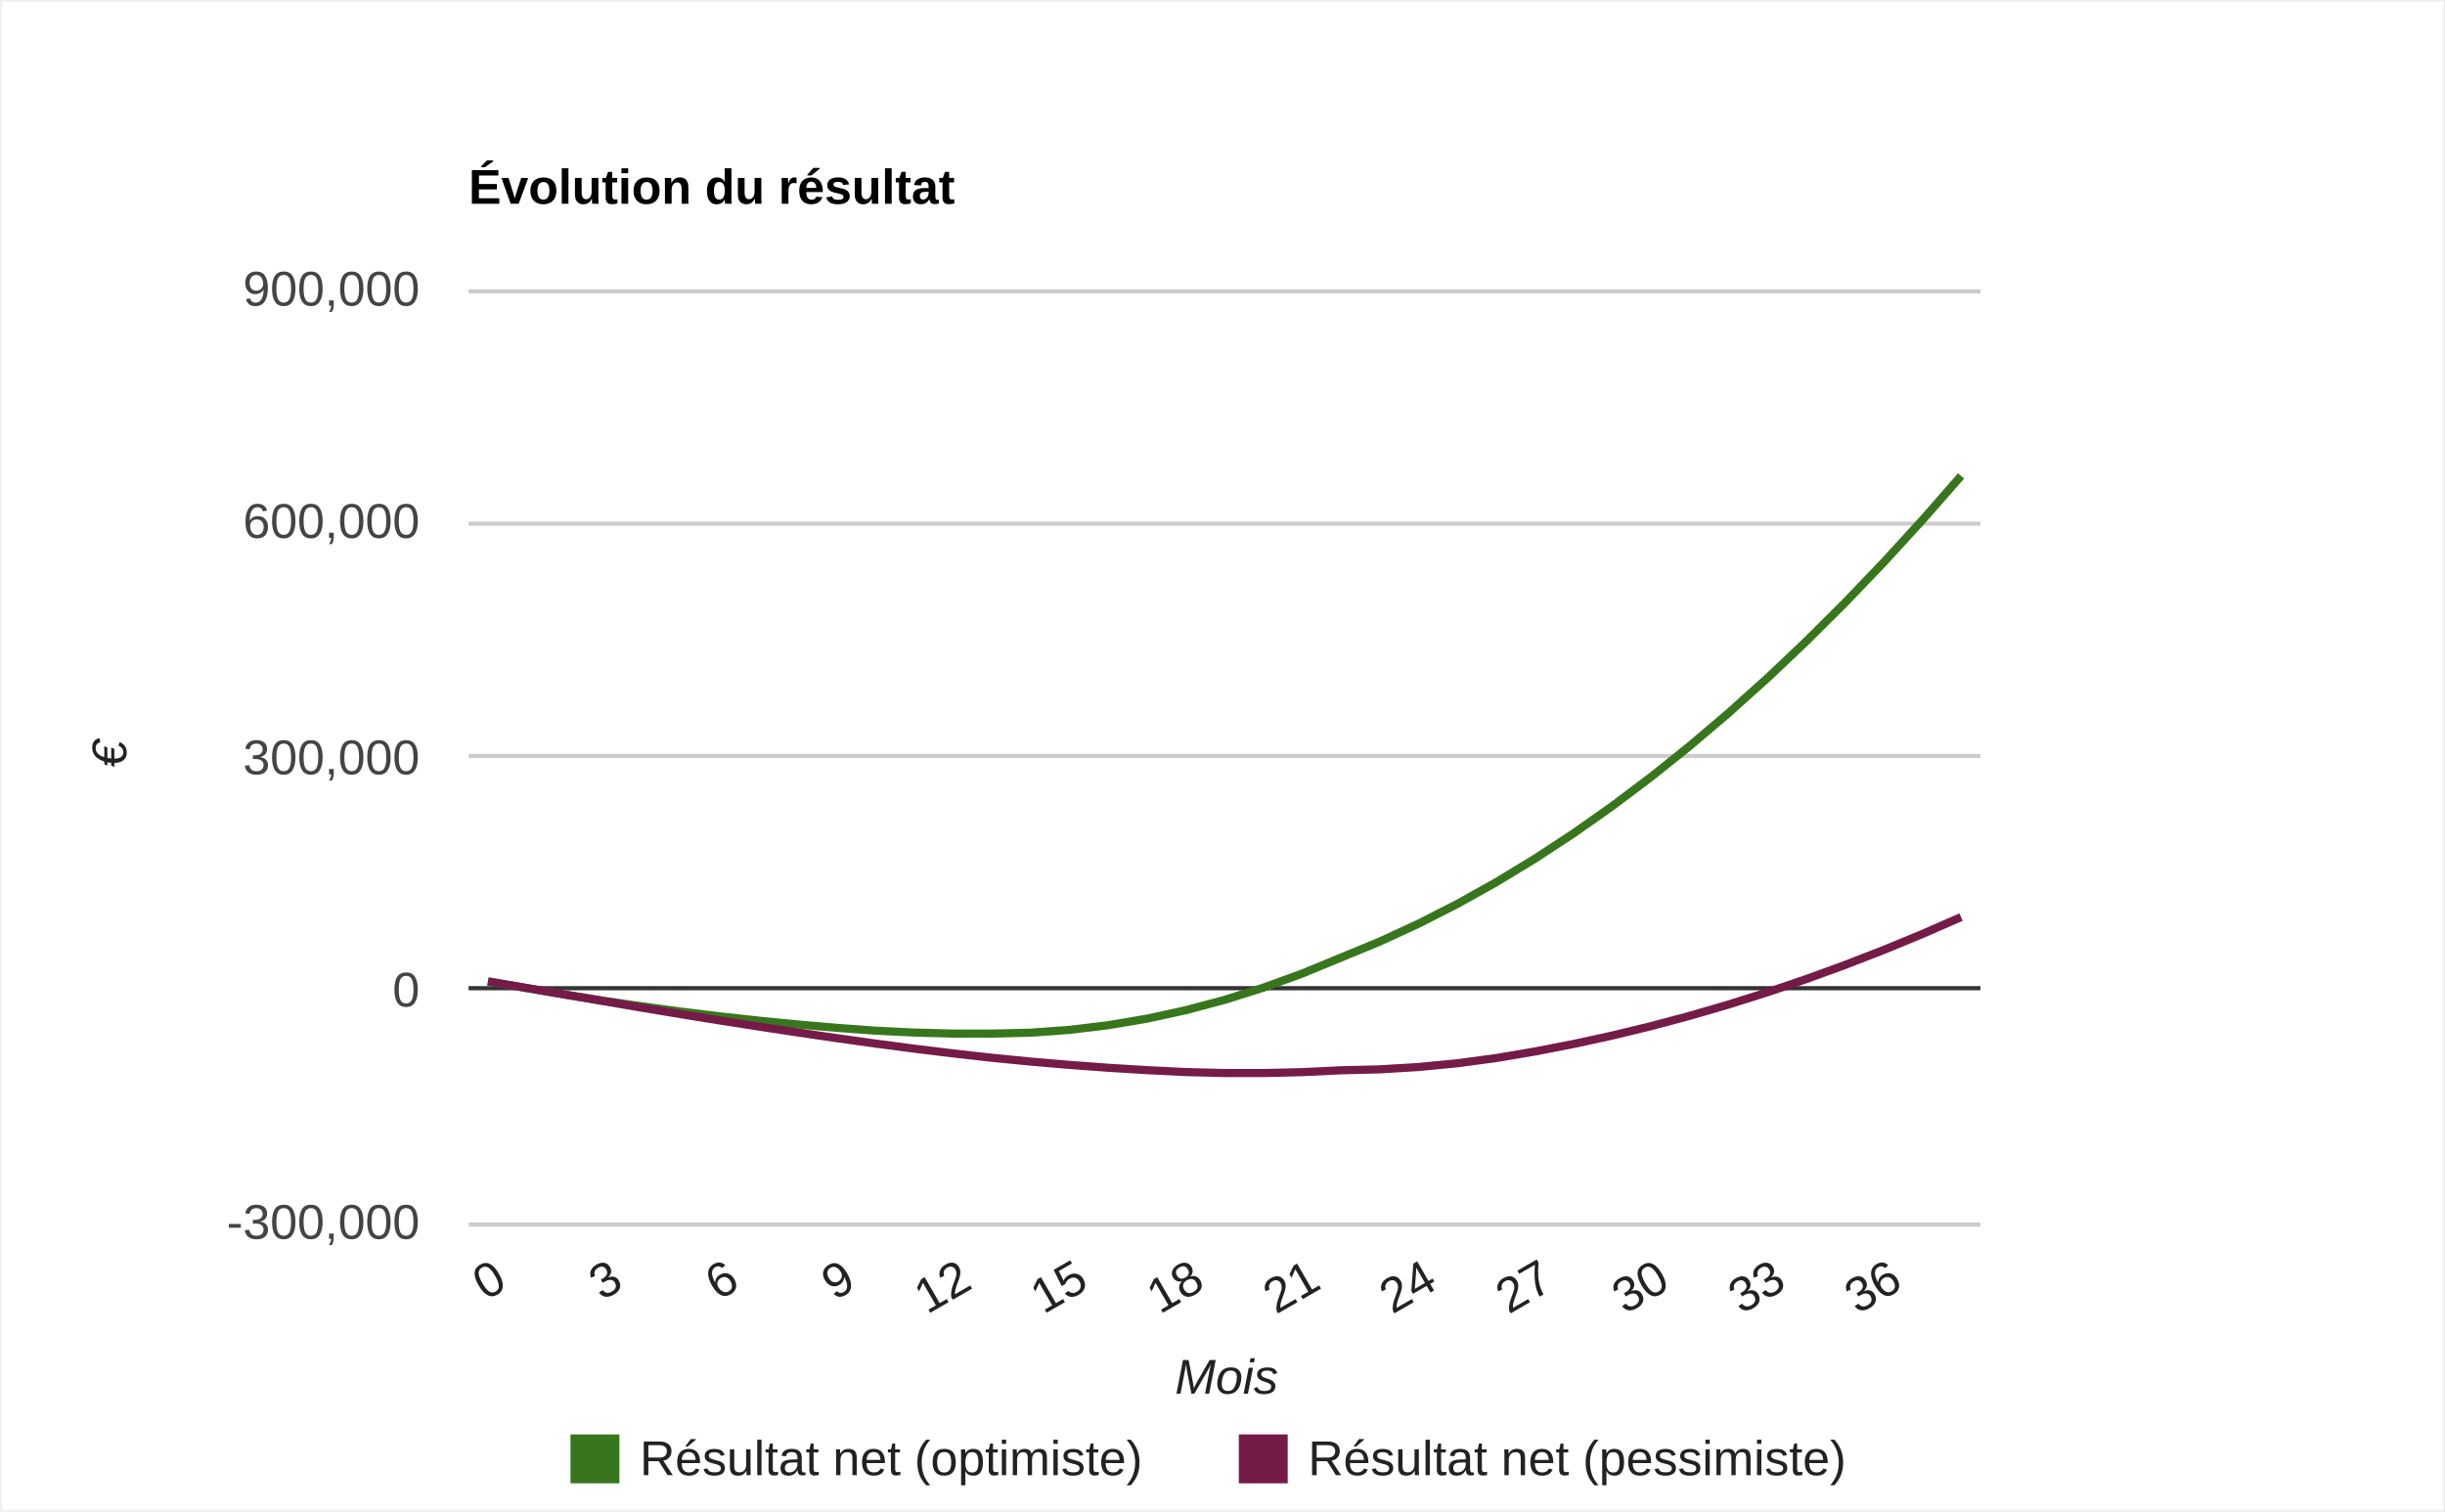
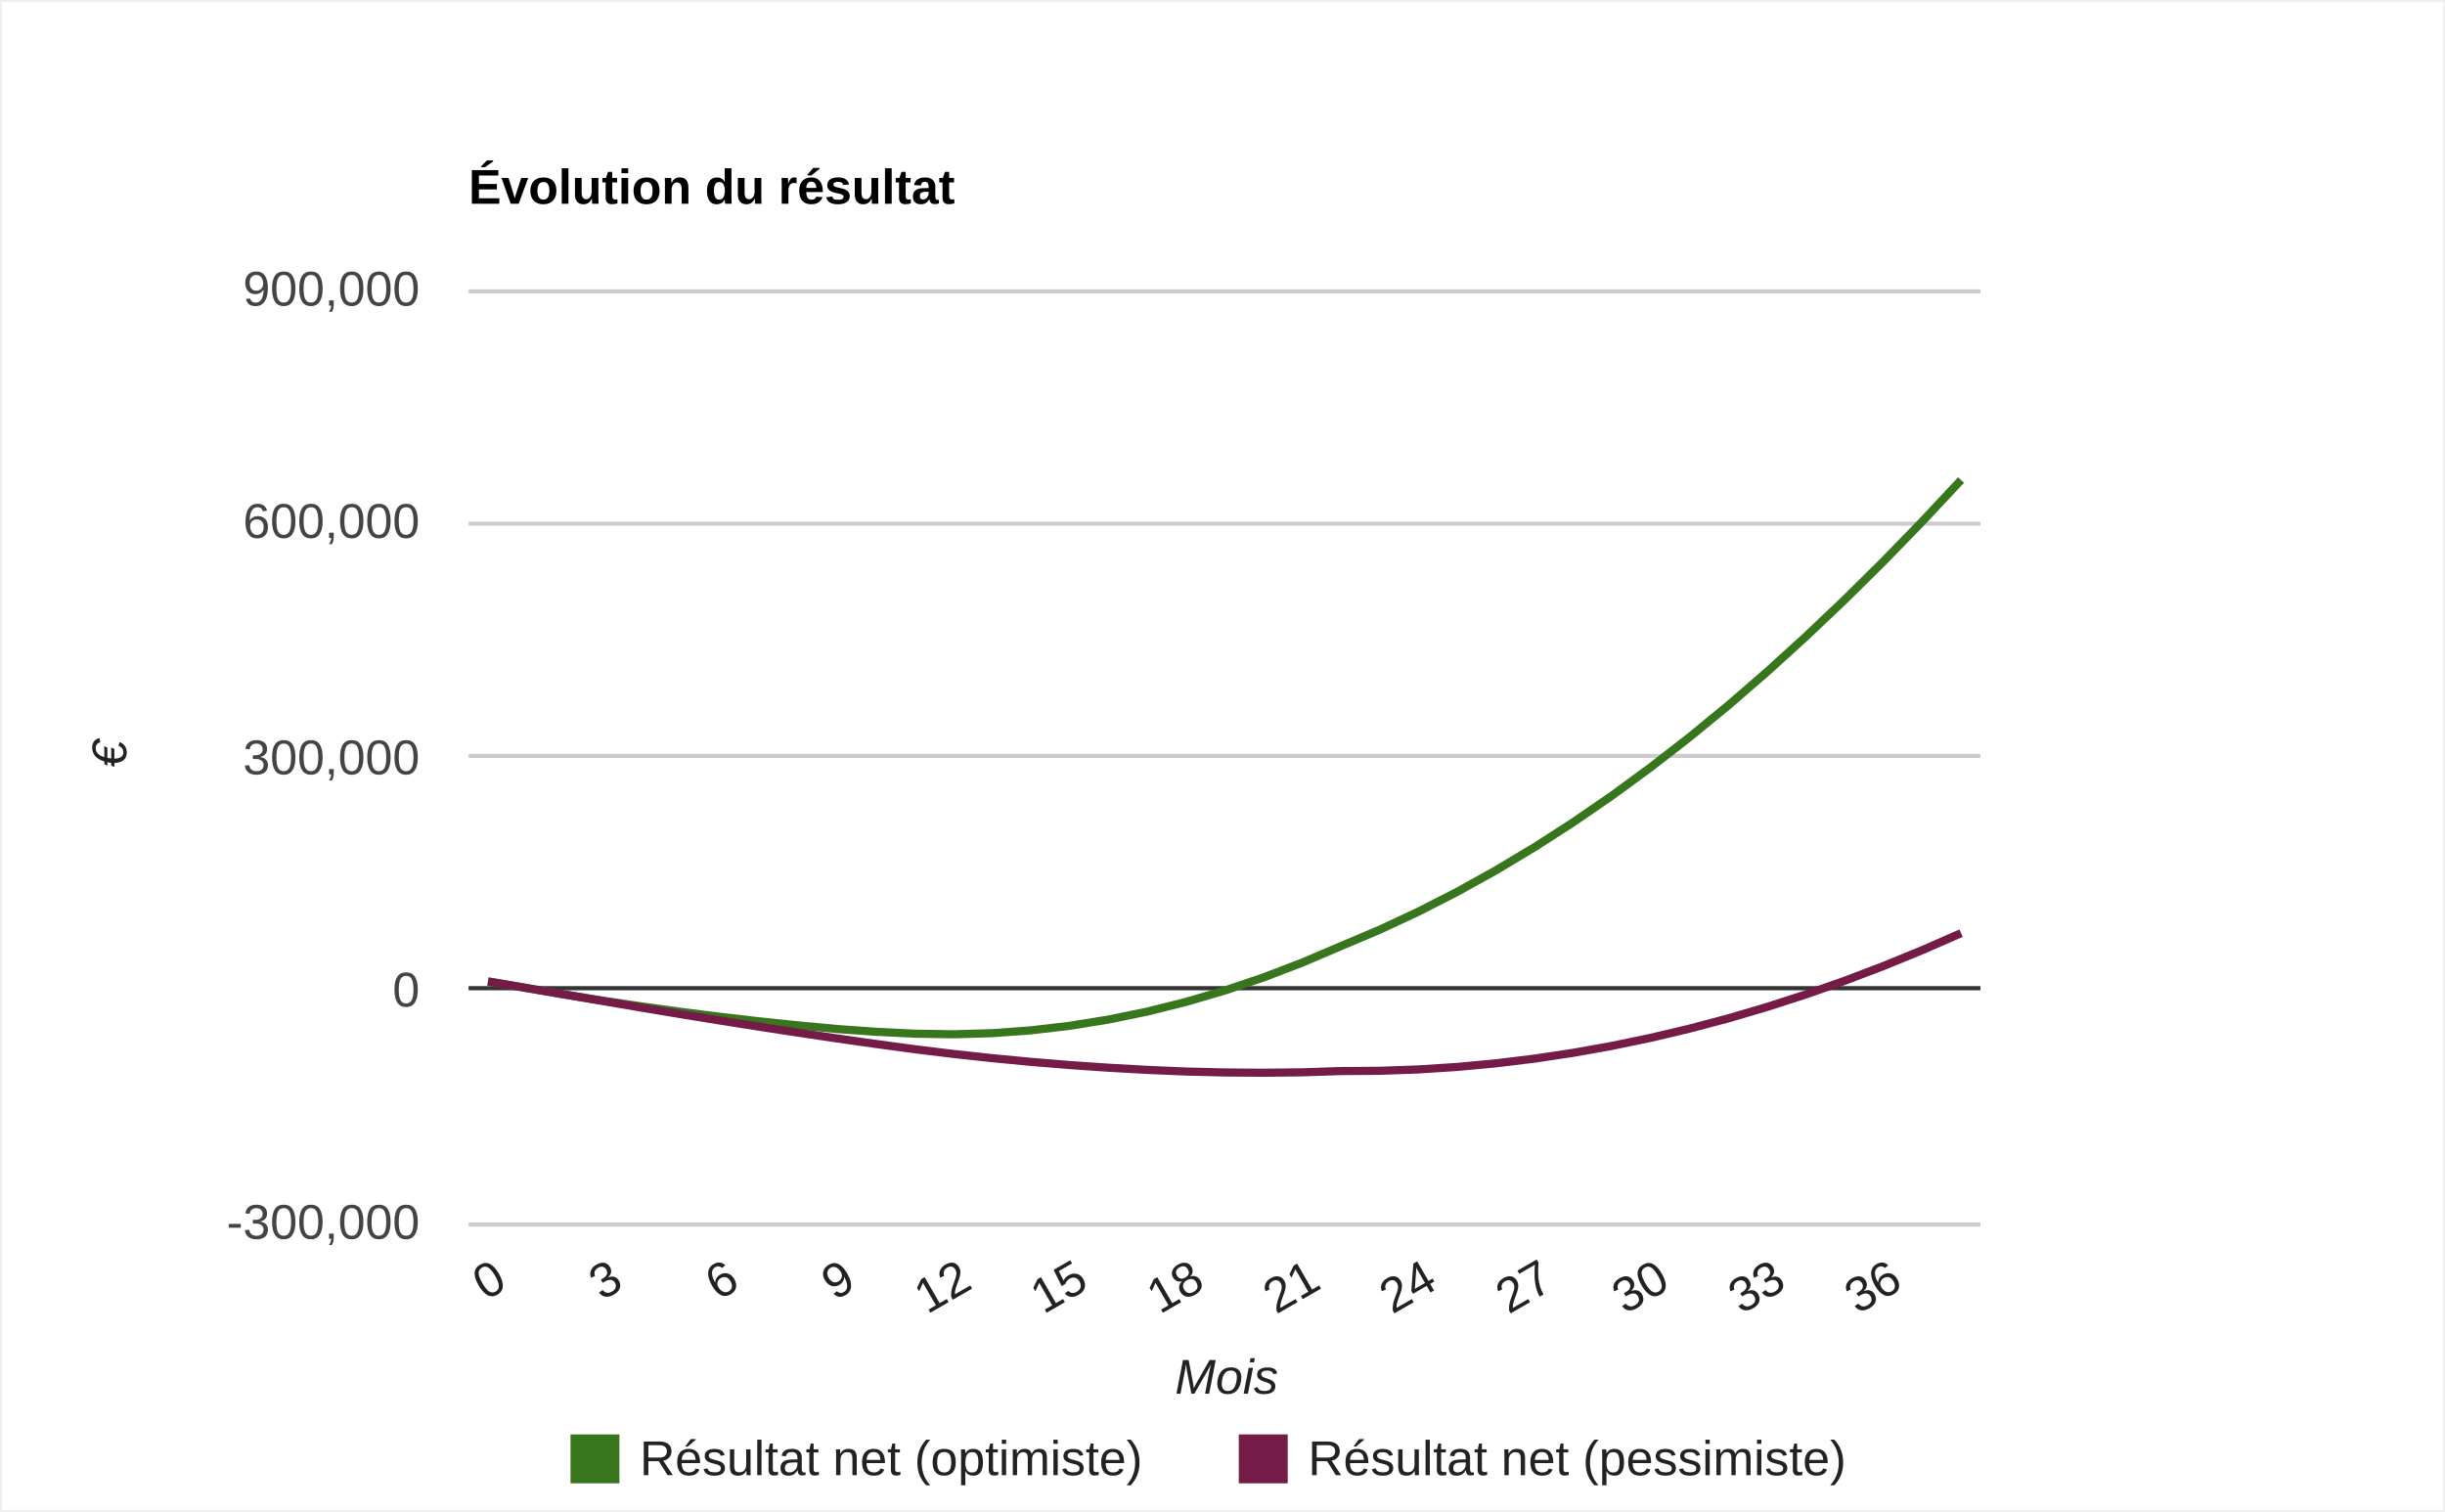
<svg id="chart" width="600" height="371">
  <defs id="defs" />
  <g>
    <rect x="0.5" y="0.5" width="599" height="370" stroke="none" stroke-width="0" fill-opacity="1.0" fill="#ffffff" />
    <g>
      <text x="115" y="50" font-family="Arial" font-size="12" font-weight="bold" stroke="none" stroke-width="0" fill-opacity="1.0" fill="#000000">Évolution du résultat</text>
    </g>
    <rect x="115" y="71" width="371" height="229" stroke="none" stroke-width="0" fill-opacity="1" fill="none" />
    <g>
      <text text-anchor="middle" x="301" y="342" font-family="Arial" font-size="12" font-style="italic" stroke="none" stroke-width="0" fill-opacity="1.0" fill="#222222">Mois</text>
    </g>
    <g>
      <text text-anchor="middle" x="142" y="304" font-family="Arial" font-size="12" font-style="italic" transform="rotate(270 27 300)" stroke="none" stroke-width="0" fill-opacity="1.0" fill="#222222">€</text>
    </g>
    <rect x="115" y="300" width="371" height="1" stroke="none" stroke-width="0" fill-opacity="1.0" fill="#cccccc" />
    <rect x="115" y="242" width="371" height="1" stroke="none" stroke-width="0" fill-opacity="1.0" fill="#cccccc" />
    <rect x="115" y="185" width="371" height="1" stroke="none" stroke-width="0" fill-opacity="1.0" fill="#cccccc" />
    <rect x="115" y="128" width="371" height="1" stroke="none" stroke-width="0" fill-opacity="1.0" fill="#cccccc" />
    <rect x="115" y="71" width="371" height="1" stroke="none" stroke-width="0" fill-opacity="1.0" fill="#cccccc" />
    <rect x="115" y="242" width="371" height="1" stroke="none" stroke-width="0" fill-opacity="1.0" fill="#333333" />
    <g />
    <g />
    <g>
-       <path d="M119.756,240.842L129.269,242.466L138.782,244.09L148.295,245.599L157.808,246.992L167.321,248.27L176.833,249.432L186.346,250.479L195.859,251.41L205.372,252.226L214.885,252.926L224.397,253.395L233.91,253.634L243.423,253.641L252.936,253.417L262.449,252.732L271.962,251.584L281.474,249.975L290.987,247.903L300.5,245.37L310.013,242.375L319.526,238.918L329.038,234.998L338.551,231.075L348.064,226.69L357.577,221.843L367.09,216.534L376.603,210.763L386.115,204.53L395.628,197.835L405.141,190.679L414.654,183.06L424.167,174.979L433.679,166.437L443.192,157.432L452.705,147.965L462.218,138.037L471.731,127.647L481.244,116.794" stroke="#38761d" stroke-width="2" fill-opacity="1" fill="none" />
-       <path d="M119.756,240.842L129.269,242.466L138.782,244.09L148.295,245.714L157.808,247.338L167.321,248.916L176.833,250.448L186.346,251.934L195.859,253.373L205.372,254.766L214.885,256.09L224.397,257.345L233.91,258.507L243.423,259.577L252.936,260.508L262.449,261.324L271.962,262.024L281.474,262.609L290.987,263.078L300.5,263.317L310.013,263.324L319.526,263.101L329.038,262.646L338.551,262.418L348.064,261.844L357.577,260.924L367.09,259.657L376.603,258.044L386.115,256.199L395.628,254.124L405.141,251.817L414.654,249.28L424.167,246.512L433.679,243.513L443.192,240.282L452.705,236.821L462.218,233.129L471.731,229.206L481.244,225.052" stroke="#741b47" stroke-width="2" fill-opacity="1" fill="none" />
+       <path d="M119.756,240.842L129.269,242.466L138.782,244.09L148.295,245.609L157.808,247.023L167.321,248.331L176.833,249.535L186.346,250.633L195.859,251.626L205.372,252.514L214.885,253.191L224.397,253.658L233.91,253.81L243.423,253.54L252.936,252.85L262.449,251.739L271.962,250.207L281.474,248.255L290.987,245.882L300.5,243.088L310.013,239.873L319.526,236.237L329.038,232.181L338.551,228.161L348.064,223.721L357.577,218.861L367.09,213.579L376.603,207.877L386.115,201.753L395.628,195.209L405.141,188.245L414.654,180.859L424.167,173.053L433.679,164.826L443.192,156.178L452.705,147.151L462.218,137.746L471.731,127.962L481.244,117.799" stroke="#38761d" stroke-width="2" fill-opacity="1" fill="none" />
+       <path d="M119.756,240.842L129.269,242.466L138.782,244.09L148.295,245.714L157.808,247.338L167.321,248.921L176.833,250.461L186.346,251.958L195.859,253.414L205.372,254.828L214.885,256.179L224.397,257.466L233.91,258.628L243.423,259.663L252.936,260.572L262.449,261.354L271.962,262.011L281.474,262.541L290.987,262.945L300.5,263.18L310.013,263.247L319.526,263.146L329.038,262.835L338.551,262.771L348.064,262.434L357.577,261.823L367.09,260.939L376.603,259.781L386.115,258.349L395.628,256.644L405.141,254.666L414.654,252.414L424.167,249.889L433.679,247.09L443.192,244.017L452.705,240.671L462.218,237.052L471.731,233.159L481.244,228.992" stroke="#741b47" stroke-width="2" fill-opacity="1" fill="none" />
    </g>
    <g>
      <circle cx="120.256" cy="241.342" r="12" stroke="none" stroke-width="0" fill-opacity="0" fill="#ffffff" />
      <circle cx="129.769" cy="242.966" r="12" stroke="none" stroke-width="0" fill-opacity="0" fill="#ffffff" />
      <circle cx="139.282" cy="244.59" r="12" stroke="none" stroke-width="0" fill-opacity="0" fill="#ffffff" />
-       <circle cx="148.795" cy="246.099" r="12" stroke="none" stroke-width="0" fill-opacity="0" fill="#ffffff" />
-       <circle cx="158.308" cy="247.492" r="12" stroke="none" stroke-width="0" fill-opacity="0" fill="#ffffff" />
-       <circle cx="167.821" cy="248.77" r="12" stroke="none" stroke-width="0" fill-opacity="0" fill="#ffffff" />
-       <circle cx="177.333" cy="249.932" r="12" stroke="none" stroke-width="0" fill-opacity="0" fill="#ffffff" />
-       <circle cx="186.846" cy="250.979" r="12" stroke="none" stroke-width="0" fill-opacity="0" fill="#ffffff" />
-       <circle cx="196.359" cy="251.91" r="12" stroke="none" stroke-width="0" fill-opacity="0" fill="#ffffff" />
-       <circle cx="205.872" cy="252.726" r="12" stroke="none" stroke-width="0" fill-opacity="0" fill="#ffffff" />
-       <circle cx="215.385" cy="253.426" r="12" stroke="none" stroke-width="0" fill-opacity="0" fill="#ffffff" />
-       <circle cx="224.897" cy="253.895" r="12" stroke="none" stroke-width="0" fill-opacity="0" fill="#ffffff" />
-       <circle cx="234.41" cy="254.134" r="12" stroke="none" stroke-width="0" fill-opacity="0" fill="#ffffff" />
-       <circle cx="243.923" cy="254.141" r="12" stroke="none" stroke-width="0" fill-opacity="0" fill="#ffffff" />
-       <circle cx="253.436" cy="253.917" r="12" stroke="none" stroke-width="0" fill-opacity="0" fill="#ffffff" />
-       <circle cx="262.949" cy="253.232" r="12" stroke="none" stroke-width="0" fill-opacity="0" fill="#ffffff" />
-       <circle cx="272.462" cy="252.084" r="12" stroke="none" stroke-width="0" fill-opacity="0" fill="#ffffff" />
-       <circle cx="281.974" cy="250.475" r="12" stroke="none" stroke-width="0" fill-opacity="0" fill="#ffffff" />
-       <circle cx="291.487" cy="248.403" r="12" stroke="none" stroke-width="0" fill-opacity="0" fill="#ffffff" />
-       <circle cx="301" cy="245.87" r="12" stroke="none" stroke-width="0" fill-opacity="0" fill="#ffffff" />
-       <circle cx="310.513" cy="242.875" r="12" stroke="none" stroke-width="0" fill-opacity="0" fill="#ffffff" />
-       <circle cx="320.026" cy="239.418" r="12" stroke="none" stroke-width="0" fill-opacity="0" fill="#ffffff" />
-       <circle cx="329.538" cy="235.498" r="12" stroke="none" stroke-width="0" fill-opacity="0" fill="#ffffff" />
-       <circle cx="339.051" cy="231.575" r="12" stroke="none" stroke-width="0" fill-opacity="0" fill="#ffffff" />
-       <circle cx="348.564" cy="227.19" r="12" stroke="none" stroke-width="0" fill-opacity="0" fill="#ffffff" />
-       <circle cx="358.077" cy="222.343" r="12" stroke="none" stroke-width="0" fill-opacity="0" fill="#ffffff" />
-       <circle cx="367.59" cy="217.034" r="12" stroke="none" stroke-width="0" fill-opacity="0" fill="#ffffff" />
-       <circle cx="377.103" cy="211.263" r="12" stroke="none" stroke-width="0" fill-opacity="0" fill="#ffffff" />
-       <circle cx="386.615" cy="205.03" r="12" stroke="none" stroke-width="0" fill-opacity="0" fill="#ffffff" />
-       <circle cx="396.128" cy="198.335" r="12" stroke="none" stroke-width="0" fill-opacity="0" fill="#ffffff" />
-       <circle cx="405.641" cy="191.179" r="12" stroke="none" stroke-width="0" fill-opacity="0" fill="#ffffff" />
-       <circle cx="415.154" cy="183.56" r="12" stroke="none" stroke-width="0" fill-opacity="0" fill="#ffffff" />
-       <circle cx="424.667" cy="175.479" r="12" stroke="none" stroke-width="0" fill-opacity="0" fill="#ffffff" />
-       <circle cx="434.179" cy="166.937" r="12" stroke="none" stroke-width="0" fill-opacity="0" fill="#ffffff" />
-       <circle cx="443.692" cy="157.932" r="12" stroke="none" stroke-width="0" fill-opacity="0" fill="#ffffff" />
-       <circle cx="453.205" cy="148.465" r="12" stroke="none" stroke-width="0" fill-opacity="0" fill="#ffffff" />
-       <circle cx="462.718" cy="138.537" r="12" stroke="none" stroke-width="0" fill-opacity="0" fill="#ffffff" />
-       <circle cx="472.231" cy="128.147" r="12" stroke="none" stroke-width="0" fill-opacity="0" fill="#ffffff" />
-       <circle cx="481.744" cy="117.294" r="12" stroke="none" stroke-width="0" fill-opacity="0" fill="#ffffff" />
+       <circle cx="148.795" cy="246.109" r="12" stroke="none" stroke-width="0" fill-opacity="0" fill="#ffffff" />
+       <circle cx="158.308" cy="247.523" r="12" stroke="none" stroke-width="0" fill-opacity="0" fill="#ffffff" />
+       <circle cx="167.821" cy="248.831" r="12" stroke="none" stroke-width="0" fill-opacity="0" fill="#ffffff" />
+       <circle cx="177.333" cy="250.035" r="12" stroke="none" stroke-width="0" fill-opacity="0" fill="#ffffff" />
+       <circle cx="186.846" cy="251.133" r="12" stroke="none" stroke-width="0" fill-opacity="0" fill="#ffffff" />
+       <circle cx="196.359" cy="252.126" r="12" stroke="none" stroke-width="0" fill-opacity="0" fill="#ffffff" />
+       <circle cx="205.872" cy="253.014" r="12" stroke="none" stroke-width="0" fill-opacity="0" fill="#ffffff" />
+       <circle cx="215.385" cy="253.691" r="12" stroke="none" stroke-width="0" fill-opacity="0" fill="#ffffff" />
+       <circle cx="224.897" cy="254.158" r="12" stroke="none" stroke-width="0" fill-opacity="0" fill="#ffffff" />
+       <circle cx="234.41" cy="254.31" r="12" stroke="none" stroke-width="0" fill-opacity="0" fill="#ffffff" />
+       <circle cx="243.923" cy="254.04" r="12" stroke="none" stroke-width="0" fill-opacity="0" fill="#ffffff" />
+       <circle cx="253.436" cy="253.35" r="12" stroke="none" stroke-width="0" fill-opacity="0" fill="#ffffff" />
+       <circle cx="262.949" cy="252.239" r="12" stroke="none" stroke-width="0" fill-opacity="0" fill="#ffffff" />
+       <circle cx="272.462" cy="250.707" r="12" stroke="none" stroke-width="0" fill-opacity="0" fill="#ffffff" />
+       <circle cx="281.974" cy="248.755" r="12" stroke="none" stroke-width="0" fill-opacity="0" fill="#ffffff" />
+       <circle cx="291.487" cy="246.382" r="12" stroke="none" stroke-width="0" fill-opacity="0" fill="#ffffff" />
+       <circle cx="301" cy="243.588" r="12" stroke="none" stroke-width="0" fill-opacity="0" fill="#ffffff" />
+       <circle cx="310.513" cy="240.373" r="12" stroke="none" stroke-width="0" fill-opacity="0" fill="#ffffff" />
+       <circle cx="320.026" cy="236.737" r="12" stroke="none" stroke-width="0" fill-opacity="0" fill="#ffffff" />
+       <circle cx="329.538" cy="232.681" r="12" stroke="none" stroke-width="0" fill-opacity="0" fill="#ffffff" />
+       <circle cx="339.051" cy="228.661" r="12" stroke="none" stroke-width="0" fill-opacity="0" fill="#ffffff" />
+       <circle cx="348.564" cy="224.221" r="12" stroke="none" stroke-width="0" fill-opacity="0" fill="#ffffff" />
+       <circle cx="358.077" cy="219.361" r="12" stroke="none" stroke-width="0" fill-opacity="0" fill="#ffffff" />
+       <circle cx="367.59" cy="214.079" r="12" stroke="none" stroke-width="0" fill-opacity="0" fill="#ffffff" />
+       <circle cx="377.103" cy="208.377" r="12" stroke="none" stroke-width="0" fill-opacity="0" fill="#ffffff" />
+       <circle cx="386.615" cy="202.253" r="12" stroke="none" stroke-width="0" fill-opacity="0" fill="#ffffff" />
+       <circle cx="396.128" cy="195.709" r="12" stroke="none" stroke-width="0" fill-opacity="0" fill="#ffffff" />
+       <circle cx="405.641" cy="188.745" r="12" stroke="none" stroke-width="0" fill-opacity="0" fill="#ffffff" />
+       <circle cx="415.154" cy="181.359" r="12" stroke="none" stroke-width="0" fill-opacity="0" fill="#ffffff" />
+       <circle cx="424.667" cy="173.553" r="12" stroke="none" stroke-width="0" fill-opacity="0" fill="#ffffff" />
+       <circle cx="434.179" cy="165.326" r="12" stroke="none" stroke-width="0" fill-opacity="0" fill="#ffffff" />
+       <circle cx="443.692" cy="156.678" r="12" stroke="none" stroke-width="0" fill-opacity="0" fill="#ffffff" />
+       <circle cx="453.205" cy="147.651" r="12" stroke="none" stroke-width="0" fill-opacity="0" fill="#ffffff" />
+       <circle cx="462.718" cy="138.246" r="12" stroke="none" stroke-width="0" fill-opacity="0" fill="#ffffff" />
+       <circle cx="472.231" cy="128.462" r="12" stroke="none" stroke-width="0" fill-opacity="0" fill="#ffffff" />
+       <circle cx="481.744" cy="118.299" r="12" stroke="none" stroke-width="0" fill-opacity="0" fill="#ffffff" />
      <circle cx="120.256" cy="241.342" r="12" stroke="none" stroke-width="0" fill-opacity="0" fill="#ffffff" />
      <circle cx="129.769" cy="242.966" r="12" stroke="none" stroke-width="0" fill-opacity="0" fill="#ffffff" />
      <circle cx="139.282" cy="244.59" r="12" stroke="none" stroke-width="0" fill-opacity="0" fill="#ffffff" />
      <circle cx="148.795" cy="246.214" r="12" stroke="none" stroke-width="0" fill-opacity="0" fill="#ffffff" />
      <circle cx="158.308" cy="247.838" r="12" stroke="none" stroke-width="0" fill-opacity="0" fill="#ffffff" />
-       <circle cx="167.821" cy="249.416" r="12" stroke="none" stroke-width="0" fill-opacity="0" fill="#ffffff" />
-       <circle cx="177.333" cy="250.948" r="12" stroke="none" stroke-width="0" fill-opacity="0" fill="#ffffff" />
-       <circle cx="186.846" cy="252.434" r="12" stroke="none" stroke-width="0" fill-opacity="0" fill="#ffffff" />
-       <circle cx="196.359" cy="253.873" r="12" stroke="none" stroke-width="0" fill-opacity="0" fill="#ffffff" />
-       <circle cx="205.872" cy="255.266" r="12" stroke="none" stroke-width="0" fill-opacity="0" fill="#ffffff" />
-       <circle cx="215.385" cy="256.59" r="12" stroke="none" stroke-width="0" fill-opacity="0" fill="#ffffff" />
-       <circle cx="224.897" cy="257.845" r="12" stroke="none" stroke-width="0" fill-opacity="0" fill="#ffffff" />
-       <circle cx="234.41" cy="259.007" r="12" stroke="none" stroke-width="0" fill-opacity="0" fill="#ffffff" />
-       <circle cx="243.923" cy="260.077" r="12" stroke="none" stroke-width="0" fill-opacity="0" fill="#ffffff" />
-       <circle cx="253.436" cy="261.008" r="12" stroke="none" stroke-width="0" fill-opacity="0" fill="#ffffff" />
-       <circle cx="262.949" cy="261.824" r="12" stroke="none" stroke-width="0" fill-opacity="0" fill="#ffffff" />
-       <circle cx="272.462" cy="262.524" r="12" stroke="none" stroke-width="0" fill-opacity="0" fill="#ffffff" />
-       <circle cx="281.974" cy="263.109" r="12" stroke="none" stroke-width="0" fill-opacity="0" fill="#ffffff" />
-       <circle cx="291.487" cy="263.578" r="12" stroke="none" stroke-width="0" fill-opacity="0" fill="#ffffff" />
-       <circle cx="301" cy="263.817" r="12" stroke="none" stroke-width="0" fill-opacity="0" fill="#ffffff" />
-       <circle cx="310.513" cy="263.824" r="12" stroke="none" stroke-width="0" fill-opacity="0" fill="#ffffff" />
-       <circle cx="320.026" cy="263.601" r="12" stroke="none" stroke-width="0" fill-opacity="0" fill="#ffffff" />
-       <circle cx="329.538" cy="263.146" r="12" stroke="none" stroke-width="0" fill-opacity="0" fill="#ffffff" />
-       <circle cx="339.051" cy="262.918" r="12" stroke="none" stroke-width="0" fill-opacity="0" fill="#ffffff" />
-       <circle cx="348.564" cy="262.344" r="12" stroke="none" stroke-width="0" fill-opacity="0" fill="#ffffff" />
-       <circle cx="358.077" cy="261.424" r="12" stroke="none" stroke-width="0" fill-opacity="0" fill="#ffffff" />
-       <circle cx="367.59" cy="260.157" r="12" stroke="none" stroke-width="0" fill-opacity="0" fill="#ffffff" />
-       <circle cx="377.103" cy="258.544" r="12" stroke="none" stroke-width="0" fill-opacity="0" fill="#ffffff" />
-       <circle cx="386.615" cy="256.699" r="12" stroke="none" stroke-width="0" fill-opacity="0" fill="#ffffff" />
-       <circle cx="396.128" cy="254.624" r="12" stroke="none" stroke-width="0" fill-opacity="0" fill="#ffffff" />
-       <circle cx="405.641" cy="252.317" r="12" stroke="none" stroke-width="0" fill-opacity="0" fill="#ffffff" />
-       <circle cx="415.154" cy="249.78" r="12" stroke="none" stroke-width="0" fill-opacity="0" fill="#ffffff" />
-       <circle cx="424.667" cy="247.012" r="12" stroke="none" stroke-width="0" fill-opacity="0" fill="#ffffff" />
-       <circle cx="434.179" cy="244.013" r="12" stroke="none" stroke-width="0" fill-opacity="0" fill="#ffffff" />
-       <circle cx="443.692" cy="240.782" r="12" stroke="none" stroke-width="0" fill-opacity="0" fill="#ffffff" />
-       <circle cx="453.205" cy="237.321" r="12" stroke="none" stroke-width="0" fill-opacity="0" fill="#ffffff" />
-       <circle cx="462.718" cy="233.629" r="12" stroke="none" stroke-width="0" fill-opacity="0" fill="#ffffff" />
-       <circle cx="472.231" cy="229.706" r="12" stroke="none" stroke-width="0" fill-opacity="0" fill="#ffffff" />
-       <circle cx="481.744" cy="225.552" r="12" stroke="none" stroke-width="0" fill-opacity="0" fill="#ffffff" />
+       <circle cx="167.821" cy="249.421" r="12" stroke="none" stroke-width="0" fill-opacity="0" fill="#ffffff" />
+       <circle cx="177.333" cy="250.961" r="12" stroke="none" stroke-width="0" fill-opacity="0" fill="#ffffff" />
+       <circle cx="186.846" cy="252.458" r="12" stroke="none" stroke-width="0" fill-opacity="0" fill="#ffffff" />
+       <circle cx="196.359" cy="253.914" r="12" stroke="none" stroke-width="0" fill-opacity="0" fill="#ffffff" />
+       <circle cx="205.872" cy="255.328" r="12" stroke="none" stroke-width="0" fill-opacity="0" fill="#ffffff" />
+       <circle cx="215.385" cy="256.679" r="12" stroke="none" stroke-width="0" fill-opacity="0" fill="#ffffff" />
+       <circle cx="224.897" cy="257.966" r="12" stroke="none" stroke-width="0" fill-opacity="0" fill="#ffffff" />
+       <circle cx="234.41" cy="259.128" r="12" stroke="none" stroke-width="0" fill-opacity="0" fill="#ffffff" />
+       <circle cx="243.923" cy="260.163" r="12" stroke="none" stroke-width="0" fill-opacity="0" fill="#ffffff" />
+       <circle cx="253.436" cy="261.072" r="12" stroke="none" stroke-width="0" fill-opacity="0" fill="#ffffff" />
+       <circle cx="262.949" cy="261.854" r="12" stroke="none" stroke-width="0" fill-opacity="0" fill="#ffffff" />
+       <circle cx="272.462" cy="262.511" r="12" stroke="none" stroke-width="0" fill-opacity="0" fill="#ffffff" />
+       <circle cx="281.974" cy="263.041" r="12" stroke="none" stroke-width="0" fill-opacity="0" fill="#ffffff" />
+       <circle cx="291.487" cy="263.445" r="12" stroke="none" stroke-width="0" fill-opacity="0" fill="#ffffff" />
+       <circle cx="301" cy="263.68" r="12" stroke="none" stroke-width="0" fill-opacity="0" fill="#ffffff" />
+       <circle cx="310.513" cy="263.747" r="12" stroke="none" stroke-width="0" fill-opacity="0" fill="#ffffff" />
+       <circle cx="320.026" cy="263.646" r="12" stroke="none" stroke-width="0" fill-opacity="0" fill="#ffffff" />
+       <circle cx="329.538" cy="263.335" r="12" stroke="none" stroke-width="0" fill-opacity="0" fill="#ffffff" />
+       <circle cx="339.051" cy="263.271" r="12" stroke="none" stroke-width="0" fill-opacity="0" fill="#ffffff" />
+       <circle cx="348.564" cy="262.934" r="12" stroke="none" stroke-width="0" fill-opacity="0" fill="#ffffff" />
+       <circle cx="358.077" cy="262.323" r="12" stroke="none" stroke-width="0" fill-opacity="0" fill="#ffffff" />
+       <circle cx="367.59" cy="261.439" r="12" stroke="none" stroke-width="0" fill-opacity="0" fill="#ffffff" />
+       <circle cx="377.103" cy="260.281" r="12" stroke="none" stroke-width="0" fill-opacity="0" fill="#ffffff" />
+       <circle cx="386.615" cy="258.849" r="12" stroke="none" stroke-width="0" fill-opacity="0" fill="#ffffff" />
+       <circle cx="396.128" cy="257.144" r="12" stroke="none" stroke-width="0" fill-opacity="0" fill="#ffffff" />
+       <circle cx="405.641" cy="255.166" r="12" stroke="none" stroke-width="0" fill-opacity="0" fill="#ffffff" />
+       <circle cx="415.154" cy="252.914" r="12" stroke="none" stroke-width="0" fill-opacity="0" fill="#ffffff" />
+       <circle cx="424.667" cy="250.389" r="12" stroke="none" stroke-width="0" fill-opacity="0" fill="#ffffff" />
+       <circle cx="434.179" cy="247.59" r="12" stroke="none" stroke-width="0" fill-opacity="0" fill="#ffffff" />
+       <circle cx="443.692" cy="244.517" r="12" stroke="none" stroke-width="0" fill-opacity="0" fill="#ffffff" />
+       <circle cx="453.205" cy="241.171" r="12" stroke="none" stroke-width="0" fill-opacity="0" fill="#ffffff" />
+       <circle cx="462.718" cy="237.552" r="12" stroke="none" stroke-width="0" fill-opacity="0" fill="#ffffff" />
+       <circle cx="472.231" cy="233.659" r="12" stroke="none" stroke-width="0" fill-opacity="0" fill="#ffffff" />
+       <circle cx="481.744" cy="229.492" r="12" stroke="none" stroke-width="0" fill-opacity="0" fill="#ffffff" />
    </g>
    <g>
      <circle cx="120.256" cy="241.342" r="3.5" stroke="none" stroke-width="0" fill-opacity="0" fill="#ffffff" />
      <circle cx="129.769" cy="242.966" r="3.5" stroke="none" stroke-width="0" fill-opacity="0" fill="#ffffff" />
      <circle cx="139.282" cy="244.59" r="3.5" stroke="none" stroke-width="0" fill-opacity="0" fill="#ffffff" />
-       <circle cx="148.795" cy="246.099" r="3.5" stroke="none" stroke-width="0" fill-opacity="0" fill="#ffffff" />
-       <circle cx="158.308" cy="247.492" r="3.5" stroke="none" stroke-width="0" fill-opacity="0" fill="#ffffff" />
-       <circle cx="167.821" cy="248.77" r="3.5" stroke="none" stroke-width="0" fill-opacity="0" fill="#ffffff" />
-       <circle cx="177.333" cy="249.932" r="3.5" stroke="none" stroke-width="0" fill-opacity="0" fill="#ffffff" />
-       <circle cx="186.846" cy="250.979" r="3.5" stroke="none" stroke-width="0" fill-opacity="0" fill="#ffffff" />
-       <circle cx="196.359" cy="251.91" r="3.5" stroke="none" stroke-width="0" fill-opacity="0" fill="#ffffff" />
-       <circle cx="205.872" cy="252.726" r="3.5" stroke="none" stroke-width="0" fill-opacity="0" fill="#ffffff" />
-       <circle cx="215.385" cy="253.426" r="3.5" stroke="none" stroke-width="0" fill-opacity="0" fill="#ffffff" />
-       <circle cx="224.897" cy="253.895" r="3.5" stroke="none" stroke-width="0" fill-opacity="0" fill="#ffffff" />
-       <circle cx="234.41" cy="254.134" r="3.5" stroke="none" stroke-width="0" fill-opacity="0" fill="#ffffff" />
-       <circle cx="243.923" cy="254.141" r="3.5" stroke="none" stroke-width="0" fill-opacity="0" fill="#ffffff" />
-       <circle cx="253.436" cy="253.917" r="3.5" stroke="none" stroke-width="0" fill-opacity="0" fill="#ffffff" />
-       <circle cx="262.949" cy="253.232" r="3.5" stroke="none" stroke-width="0" fill-opacity="0" fill="#ffffff" />
-       <circle cx="272.462" cy="252.084" r="3.5" stroke="none" stroke-width="0" fill-opacity="0" fill="#ffffff" />
-       <circle cx="281.974" cy="250.475" r="3.5" stroke="none" stroke-width="0" fill-opacity="0" fill="#ffffff" />
-       <circle cx="291.487" cy="248.403" r="3.5" stroke="none" stroke-width="0" fill-opacity="0" fill="#ffffff" />
-       <circle cx="301" cy="245.87" r="3.5" stroke="none" stroke-width="0" fill-opacity="0" fill="#ffffff" />
-       <circle cx="310.513" cy="242.875" r="3.5" stroke="none" stroke-width="0" fill-opacity="0" fill="#ffffff" />
-       <circle cx="320.026" cy="239.418" r="3.5" stroke="none" stroke-width="0" fill-opacity="0" fill="#ffffff" />
-       <circle cx="329.538" cy="235.498" r="3.5" stroke="none" stroke-width="0" fill-opacity="0" fill="#ffffff" />
-       <circle cx="339.051" cy="231.575" r="3.5" stroke="none" stroke-width="0" fill-opacity="0" fill="#ffffff" />
-       <circle cx="348.564" cy="227.19" r="3.5" stroke="none" stroke-width="0" fill-opacity="0" fill="#ffffff" />
-       <circle cx="358.077" cy="222.343" r="3.5" stroke="none" stroke-width="0" fill-opacity="0" fill="#ffffff" />
-       <circle cx="367.59" cy="217.034" r="3.5" stroke="none" stroke-width="0" fill-opacity="0" fill="#ffffff" />
-       <circle cx="377.103" cy="211.263" r="3.5" stroke="none" stroke-width="0" fill-opacity="0" fill="#ffffff" />
-       <circle cx="386.615" cy="205.03" r="3.5" stroke="none" stroke-width="0" fill-opacity="0" fill="#ffffff" />
-       <circle cx="396.128" cy="198.335" r="3.5" stroke="none" stroke-width="0" fill-opacity="0" fill="#ffffff" />
-       <circle cx="405.641" cy="191.179" r="3.5" stroke="none" stroke-width="0" fill-opacity="0" fill="#ffffff" />
-       <circle cx="415.154" cy="183.56" r="3.5" stroke="none" stroke-width="0" fill-opacity="0" fill="#ffffff" />
-       <circle cx="424.667" cy="175.479" r="3.5" stroke="none" stroke-width="0" fill-opacity="0" fill="#ffffff" />
-       <circle cx="434.179" cy="166.937" r="3.5" stroke="none" stroke-width="0" fill-opacity="0" fill="#ffffff" />
-       <circle cx="443.692" cy="157.932" r="3.5" stroke="none" stroke-width="0" fill-opacity="0" fill="#ffffff" />
-       <circle cx="453.205" cy="148.465" r="3.5" stroke="none" stroke-width="0" fill-opacity="0" fill="#ffffff" />
-       <circle cx="462.718" cy="138.537" r="3.5" stroke="none" stroke-width="0" fill-opacity="0" fill="#ffffff" />
-       <circle cx="472.231" cy="128.147" r="3.5" stroke="none" stroke-width="0" fill-opacity="0" fill="#ffffff" />
-       <circle cx="481.744" cy="117.294" r="3.5" stroke="none" stroke-width="0" fill-opacity="0" fill="#ffffff" />
+       <circle cx="148.795" cy="246.109" r="3.5" stroke="none" stroke-width="0" fill-opacity="0" fill="#ffffff" />
+       <circle cx="158.308" cy="247.523" r="3.5" stroke="none" stroke-width="0" fill-opacity="0" fill="#ffffff" />
+       <circle cx="167.821" cy="248.831" r="3.5" stroke="none" stroke-width="0" fill-opacity="0" fill="#ffffff" />
+       <circle cx="177.333" cy="250.035" r="3.5" stroke="none" stroke-width="0" fill-opacity="0" fill="#ffffff" />
+       <circle cx="186.846" cy="251.133" r="3.5" stroke="none" stroke-width="0" fill-opacity="0" fill="#ffffff" />
+       <circle cx="196.359" cy="252.126" r="3.5" stroke="none" stroke-width="0" fill-opacity="0" fill="#ffffff" />
+       <circle cx="205.872" cy="253.014" r="3.5" stroke="none" stroke-width="0" fill-opacity="0" fill="#ffffff" />
+       <circle cx="215.385" cy="253.691" r="3.5" stroke="none" stroke-width="0" fill-opacity="0" fill="#ffffff" />
+       <circle cx="224.897" cy="254.158" r="3.5" stroke="none" stroke-width="0" fill-opacity="0" fill="#ffffff" />
+       <circle cx="234.41" cy="254.31" r="3.5" stroke="none" stroke-width="0" fill-opacity="0" fill="#ffffff" />
+       <circle cx="243.923" cy="254.04" r="3.5" stroke="none" stroke-width="0" fill-opacity="0" fill="#ffffff" />
+       <circle cx="253.436" cy="253.35" r="3.5" stroke="none" stroke-width="0" fill-opacity="0" fill="#ffffff" />
+       <circle cx="262.949" cy="252.239" r="3.5" stroke="none" stroke-width="0" fill-opacity="0" fill="#ffffff" />
+       <circle cx="272.462" cy="250.707" r="3.5" stroke="none" stroke-width="0" fill-opacity="0" fill="#ffffff" />
+       <circle cx="281.974" cy="248.755" r="3.5" stroke="none" stroke-width="0" fill-opacity="0" fill="#ffffff" />
+       <circle cx="291.487" cy="246.382" r="3.5" stroke="none" stroke-width="0" fill-opacity="0" fill="#ffffff" />
+       <circle cx="301" cy="243.588" r="3.5" stroke="none" stroke-width="0" fill-opacity="0" fill="#ffffff" />
+       <circle cx="310.513" cy="240.373" r="3.5" stroke="none" stroke-width="0" fill-opacity="0" fill="#ffffff" />
+       <circle cx="320.026" cy="236.737" r="3.5" stroke="none" stroke-width="0" fill-opacity="0" fill="#ffffff" />
+       <circle cx="329.538" cy="232.681" r="3.5" stroke="none" stroke-width="0" fill-opacity="0" fill="#ffffff" />
+       <circle cx="339.051" cy="228.661" r="3.5" stroke="none" stroke-width="0" fill-opacity="0" fill="#ffffff" />
+       <circle cx="348.564" cy="224.221" r="3.5" stroke="none" stroke-width="0" fill-opacity="0" fill="#ffffff" />
+       <circle cx="358.077" cy="219.361" r="3.5" stroke="none" stroke-width="0" fill-opacity="0" fill="#ffffff" />
+       <circle cx="367.59" cy="214.079" r="3.5" stroke="none" stroke-width="0" fill-opacity="0" fill="#ffffff" />
+       <circle cx="377.103" cy="208.377" r="3.5" stroke="none" stroke-width="0" fill-opacity="0" fill="#ffffff" />
+       <circle cx="386.615" cy="202.253" r="3.5" stroke="none" stroke-width="0" fill-opacity="0" fill="#ffffff" />
+       <circle cx="396.128" cy="195.709" r="3.5" stroke="none" stroke-width="0" fill-opacity="0" fill="#ffffff" />
+       <circle cx="405.641" cy="188.745" r="3.5" stroke="none" stroke-width="0" fill-opacity="0" fill="#ffffff" />
+       <circle cx="415.154" cy="181.359" r="3.5" stroke="none" stroke-width="0" fill-opacity="0" fill="#ffffff" />
+       <circle cx="424.667" cy="173.553" r="3.5" stroke="none" stroke-width="0" fill-opacity="0" fill="#ffffff" />
+       <circle cx="434.179" cy="165.326" r="3.5" stroke="none" stroke-width="0" fill-opacity="0" fill="#ffffff" />
+       <circle cx="443.692" cy="156.678" r="3.5" stroke="none" stroke-width="0" fill-opacity="0" fill="#ffffff" />
+       <circle cx="453.205" cy="147.651" r="3.5" stroke="none" stroke-width="0" fill-opacity="0" fill="#ffffff" />
+       <circle cx="462.718" cy="138.246" r="3.5" stroke="none" stroke-width="0" fill-opacity="0" fill="#ffffff" />
+       <circle cx="472.231" cy="128.462" r="3.5" stroke="none" stroke-width="0" fill-opacity="0" fill="#ffffff" />
+       <circle cx="481.744" cy="118.299" r="3.5" stroke="none" stroke-width="0" fill-opacity="0" fill="#ffffff" />
      <circle cx="120.256" cy="241.342" r="3.5" stroke="none" stroke-width="0" fill-opacity="0" fill="#ffffff" />
      <circle cx="129.769" cy="242.966" r="3.5" stroke="none" stroke-width="0" fill-opacity="0" fill="#ffffff" />
      <circle cx="139.282" cy="244.59" r="3.5" stroke="none" stroke-width="0" fill-opacity="0" fill="#ffffff" />
      <circle cx="148.795" cy="246.214" r="3.5" stroke="none" stroke-width="0" fill-opacity="0" fill="#ffffff" />
      <circle cx="158.308" cy="247.838" r="3.5" stroke="none" stroke-width="0" fill-opacity="0" fill="#ffffff" />
-       <circle cx="167.821" cy="249.416" r="3.5" stroke="none" stroke-width="0" fill-opacity="0" fill="#ffffff" />
-       <circle cx="177.333" cy="250.948" r="3.5" stroke="none" stroke-width="0" fill-opacity="0" fill="#ffffff" />
-       <circle cx="186.846" cy="252.434" r="3.5" stroke="none" stroke-width="0" fill-opacity="0" fill="#ffffff" />
-       <circle cx="196.359" cy="253.873" r="3.5" stroke="none" stroke-width="0" fill-opacity="0" fill="#ffffff" />
-       <circle cx="205.872" cy="255.266" r="3.5" stroke="none" stroke-width="0" fill-opacity="0" fill="#ffffff" />
-       <circle cx="215.385" cy="256.59" r="3.5" stroke="none" stroke-width="0" fill-opacity="0" fill="#ffffff" />
-       <circle cx="224.897" cy="257.845" r="3.5" stroke="none" stroke-width="0" fill-opacity="0" fill="#ffffff" />
-       <circle cx="234.41" cy="259.007" r="3.5" stroke="none" stroke-width="0" fill-opacity="0" fill="#ffffff" />
-       <circle cx="243.923" cy="260.077" r="3.5" stroke="none" stroke-width="0" fill-opacity="0" fill="#ffffff" />
-       <circle cx="253.436" cy="261.008" r="3.5" stroke="none" stroke-width="0" fill-opacity="0" fill="#ffffff" />
-       <circle cx="262.949" cy="261.824" r="3.5" stroke="none" stroke-width="0" fill-opacity="0" fill="#ffffff" />
-       <circle cx="272.462" cy="262.524" r="3.5" stroke="none" stroke-width="0" fill-opacity="0" fill="#ffffff" />
-       <circle cx="281.974" cy="263.109" r="3.5" stroke="none" stroke-width="0" fill-opacity="0" fill="#ffffff" />
-       <circle cx="291.487" cy="263.578" r="3.5" stroke="none" stroke-width="0" fill-opacity="0" fill="#ffffff" />
-       <circle cx="301" cy="263.817" r="3.5" stroke="none" stroke-width="0" fill-opacity="0" fill="#ffffff" />
-       <circle cx="310.513" cy="263.824" r="3.5" stroke="none" stroke-width="0" fill-opacity="0" fill="#ffffff" />
-       <circle cx="320.026" cy="263.601" r="3.5" stroke="none" stroke-width="0" fill-opacity="0" fill="#ffffff" />
-       <circle cx="329.538" cy="263.146" r="3.5" stroke="none" stroke-width="0" fill-opacity="0" fill="#ffffff" />
-       <circle cx="339.051" cy="262.918" r="3.5" stroke="none" stroke-width="0" fill-opacity="0" fill="#ffffff" />
-       <circle cx="348.564" cy="262.344" r="3.5" stroke="none" stroke-width="0" fill-opacity="0" fill="#ffffff" />
-       <circle cx="358.077" cy="261.424" r="3.5" stroke="none" stroke-width="0" fill-opacity="0" fill="#ffffff" />
-       <circle cx="367.59" cy="260.157" r="3.5" stroke="none" stroke-width="0" fill-opacity="0" fill="#ffffff" />
-       <circle cx="377.103" cy="258.544" r="3.5" stroke="none" stroke-width="0" fill-opacity="0" fill="#ffffff" />
-       <circle cx="386.615" cy="256.699" r="3.5" stroke="none" stroke-width="0" fill-opacity="0" fill="#ffffff" />
-       <circle cx="396.128" cy="254.624" r="3.5" stroke="none" stroke-width="0" fill-opacity="0" fill="#ffffff" />
-       <circle cx="405.641" cy="252.317" r="3.5" stroke="none" stroke-width="0" fill-opacity="0" fill="#ffffff" />
-       <circle cx="415.154" cy="249.78" r="3.5" stroke="none" stroke-width="0" fill-opacity="0" fill="#ffffff" />
-       <circle cx="424.667" cy="247.012" r="3.5" stroke="none" stroke-width="0" fill-opacity="0" fill="#ffffff" />
-       <circle cx="434.179" cy="244.013" r="3.5" stroke="none" stroke-width="0" fill-opacity="0" fill="#ffffff" />
-       <circle cx="443.692" cy="240.782" r="3.5" stroke="none" stroke-width="0" fill-opacity="0" fill="#ffffff" />
-       <circle cx="453.205" cy="237.321" r="3.5" stroke="none" stroke-width="0" fill-opacity="0" fill="#ffffff" />
-       <circle cx="462.718" cy="233.629" r="3.5" stroke="none" stroke-width="0" fill-opacity="0" fill="#ffffff" />
-       <circle cx="472.231" cy="229.706" r="3.5" stroke="none" stroke-width="0" fill-opacity="0" fill="#ffffff" />
-       <circle cx="481.744" cy="225.552" r="3.5" stroke="none" stroke-width="0" fill-opacity="0" fill="#ffffff" />
+       <circle cx="167.821" cy="249.421" r="3.5" stroke="none" stroke-width="0" fill-opacity="0" fill="#ffffff" />
+       <circle cx="177.333" cy="250.961" r="3.5" stroke="none" stroke-width="0" fill-opacity="0" fill="#ffffff" />
+       <circle cx="186.846" cy="252.458" r="3.5" stroke="none" stroke-width="0" fill-opacity="0" fill="#ffffff" />
+       <circle cx="196.359" cy="253.914" r="3.5" stroke="none" stroke-width="0" fill-opacity="0" fill="#ffffff" />
+       <circle cx="205.872" cy="255.328" r="3.5" stroke="none" stroke-width="0" fill-opacity="0" fill="#ffffff" />
+       <circle cx="215.385" cy="256.679" r="3.5" stroke="none" stroke-width="0" fill-opacity="0" fill="#ffffff" />
+       <circle cx="224.897" cy="257.966" r="3.5" stroke="none" stroke-width="0" fill-opacity="0" fill="#ffffff" />
+       <circle cx="234.41" cy="259.128" r="3.5" stroke="none" stroke-width="0" fill-opacity="0" fill="#ffffff" />
+       <circle cx="243.923" cy="260.163" r="3.5" stroke="none" stroke-width="0" fill-opacity="0" fill="#ffffff" />
+       <circle cx="253.436" cy="261.072" r="3.5" stroke="none" stroke-width="0" fill-opacity="0" fill="#ffffff" />
+       <circle cx="262.949" cy="261.854" r="3.5" stroke="none" stroke-width="0" fill-opacity="0" fill="#ffffff" />
+       <circle cx="272.462" cy="262.511" r="3.5" stroke="none" stroke-width="0" fill-opacity="0" fill="#ffffff" />
+       <circle cx="281.974" cy="263.041" r="3.5" stroke="none" stroke-width="0" fill-opacity="0" fill="#ffffff" />
+       <circle cx="291.487" cy="263.445" r="3.5" stroke="none" stroke-width="0" fill-opacity="0" fill="#ffffff" />
+       <circle cx="301" cy="263.68" r="3.5" stroke="none" stroke-width="0" fill-opacity="0" fill="#ffffff" />
+       <circle cx="310.513" cy="263.747" r="3.5" stroke="none" stroke-width="0" fill-opacity="0" fill="#ffffff" />
+       <circle cx="320.026" cy="263.646" r="3.5" stroke="none" stroke-width="0" fill-opacity="0" fill="#ffffff" />
+       <circle cx="329.538" cy="263.335" r="3.5" stroke="none" stroke-width="0" fill-opacity="0" fill="#ffffff" />
+       <circle cx="339.051" cy="263.271" r="3.5" stroke="none" stroke-width="0" fill-opacity="0" fill="#ffffff" />
+       <circle cx="348.564" cy="262.934" r="3.5" stroke="none" stroke-width="0" fill-opacity="0" fill="#ffffff" />
+       <circle cx="358.077" cy="262.323" r="3.5" stroke="none" stroke-width="0" fill-opacity="0" fill="#ffffff" />
+       <circle cx="367.59" cy="261.439" r="3.5" stroke="none" stroke-width="0" fill-opacity="0" fill="#ffffff" />
+       <circle cx="377.103" cy="260.281" r="3.5" stroke="none" stroke-width="0" fill-opacity="0" fill="#ffffff" />
+       <circle cx="386.615" cy="258.849" r="3.5" stroke="none" stroke-width="0" fill-opacity="0" fill="#ffffff" />
+       <circle cx="396.128" cy="257.144" r="3.5" stroke="none" stroke-width="0" fill-opacity="0" fill="#ffffff" />
+       <circle cx="405.641" cy="255.166" r="3.5" stroke="none" stroke-width="0" fill-opacity="0" fill="#ffffff" />
+       <circle cx="415.154" cy="252.914" r="3.5" stroke="none" stroke-width="0" fill-opacity="0" fill="#ffffff" />
+       <circle cx="424.667" cy="250.389" r="3.5" stroke="none" stroke-width="0" fill-opacity="0" fill="#ffffff" />
+       <circle cx="434.179" cy="247.59" r="3.5" stroke="none" stroke-width="0" fill-opacity="0" fill="#ffffff" />
+       <circle cx="443.692" cy="244.517" r="3.5" stroke="none" stroke-width="0" fill-opacity="0" fill="#ffffff" />
+       <circle cx="453.205" cy="241.171" r="3.5" stroke="none" stroke-width="0" fill-opacity="0" fill="#ffffff" />
+       <circle cx="462.718" cy="237.552" r="3.5" stroke="none" stroke-width="0" fill-opacity="0" fill="#ffffff" />
+       <circle cx="472.231" cy="233.659" r="3.5" stroke="none" stroke-width="0" fill-opacity="0" fill="#ffffff" />
+       <circle cx="481.744" cy="229.492" r="3.5" stroke="none" stroke-width="0" fill-opacity="0" fill="#ffffff" />
    </g>
    <g />
    <g>
      <text x="157" y="362" font-family="Arial" font-size="12" stroke="none" stroke-width="0" fill-opacity="1.0" fill="#222222">Résultat net (optimiste)</text>
    </g>
    <rect x="140" y="352" width="12" height="12" stroke="none" stroke-width="0" fill-opacity="1.0" fill="#38761d" />
    <g>
      <text x="321" y="362" font-family="Arial" font-size="12" stroke="none" stroke-width="0" fill-opacity="1.0" fill="#222222">Résultat net (pessimiste)</text>
    </g>
    <rect x="304" y="352" width="12" height="12" stroke="none" stroke-width="0" fill-opacity="1.0" fill="#741b47" />
    <text text-anchor="end" x="124.766" y="324" font-family="Arial" font-size="12" transform="rotate(330 109.766 319.6962)" stroke="none" stroke-width="0" fill-opacity="1.0" fill="#222222">0</text>
    <text text-anchor="end" x="153.304" y="324" font-family="Arial" font-size="12" transform="rotate(330 138.3045 319.6962)" stroke="none" stroke-width="0" fill-opacity="1.0" fill="#222222">3</text>
    <text text-anchor="end" x="181.843" y="324" font-family="Arial" font-size="12" transform="rotate(330 166.843 319.6962)" stroke="none" stroke-width="0" fill-opacity="1.0" fill="#222222">6</text>
    <text text-anchor="end" x="210.381" y="324" font-family="Arial" font-size="12" transform="rotate(330 195.3814 319.6962)" stroke="none" stroke-width="0" fill-opacity="1.0" fill="#222222">9</text>
    <text text-anchor="end" x="238.92" y="324" font-family="Arial" font-size="12" transform="rotate(330 223.9199 319.6962)" stroke="none" stroke-width="0" fill-opacity="1.0" fill="#222222">12</text>
    <text text-anchor="end" x="267.458" y="324" font-family="Arial" font-size="12" transform="rotate(330 252.4583 319.6962)" stroke="none" stroke-width="0" fill-opacity="1.0" fill="#222222">15</text>
    <text text-anchor="end" x="295.997" y="324" font-family="Arial" font-size="12" transform="rotate(330 280.9968 319.6962)" stroke="none" stroke-width="0" fill-opacity="1.0" fill="#222222">18</text>
    <text text-anchor="end" x="324.535" y="324" font-family="Arial" font-size="12" transform="rotate(330 309.5353 319.6962)" stroke="none" stroke-width="0" fill-opacity="1.0" fill="#222222">21</text>
    <text text-anchor="end" x="353.074" y="324" font-family="Arial" font-size="12" transform="rotate(330 338.0737 319.6962)" stroke="none" stroke-width="0" fill-opacity="1.0" fill="#222222">24</text>
    <text text-anchor="end" x="381.612" y="324" font-family="Arial" font-size="12" transform="rotate(330 366.6122 319.6962)" stroke="none" stroke-width="0" fill-opacity="1.0" fill="#222222">27</text>
    <text text-anchor="end" x="410.151" y="324" font-family="Arial" font-size="12" transform="rotate(330 395.1506 319.6962)" stroke="none" stroke-width="0" fill-opacity="1.0" fill="#222222">30</text>
    <text text-anchor="end" x="438.689" y="324" font-family="Arial" font-size="12" transform="rotate(330 423.6891 319.6962)" stroke="none" stroke-width="0" fill-opacity="1.0" fill="#222222">33</text>
    <text text-anchor="end" x="467.228" y="324" font-family="Arial" font-size="12" transform="rotate(330 452.2276 319.6962)" stroke="none" stroke-width="0" fill-opacity="1.0" fill="#222222">36</text>
    <g>
      <text text-anchor="end" x="103" y="304" font-family="Arial" font-size="12" stroke="none" stroke-width="0" fill-opacity="1.0" fill="#444444">-300,000</text>
    </g>
    <g>
      <text text-anchor="end" x="103" y="247" font-family="Arial" font-size="12" stroke="none" stroke-width="0" fill-opacity="1.0" fill="#444444">0</text>
    </g>
    <g>
      <text text-anchor="end" x="103" y="190" font-family="Arial" font-size="12" stroke="none" stroke-width="0" fill-opacity="1.0" fill="#444444">300,000</text>
    </g>
    <g>
      <text text-anchor="end" x="103" y="132" font-family="Arial" font-size="12" stroke="none" stroke-width="0" fill-opacity="1.0" fill="#444444">600,000</text>
    </g>
    <g>
      <text text-anchor="end" x="103" y="75" font-family="Arial" font-size="12" stroke="none" stroke-width="0" fill-opacity="1.0" fill="#444444">900,000</text>
    </g>
  </g>
  <g />
</svg>
